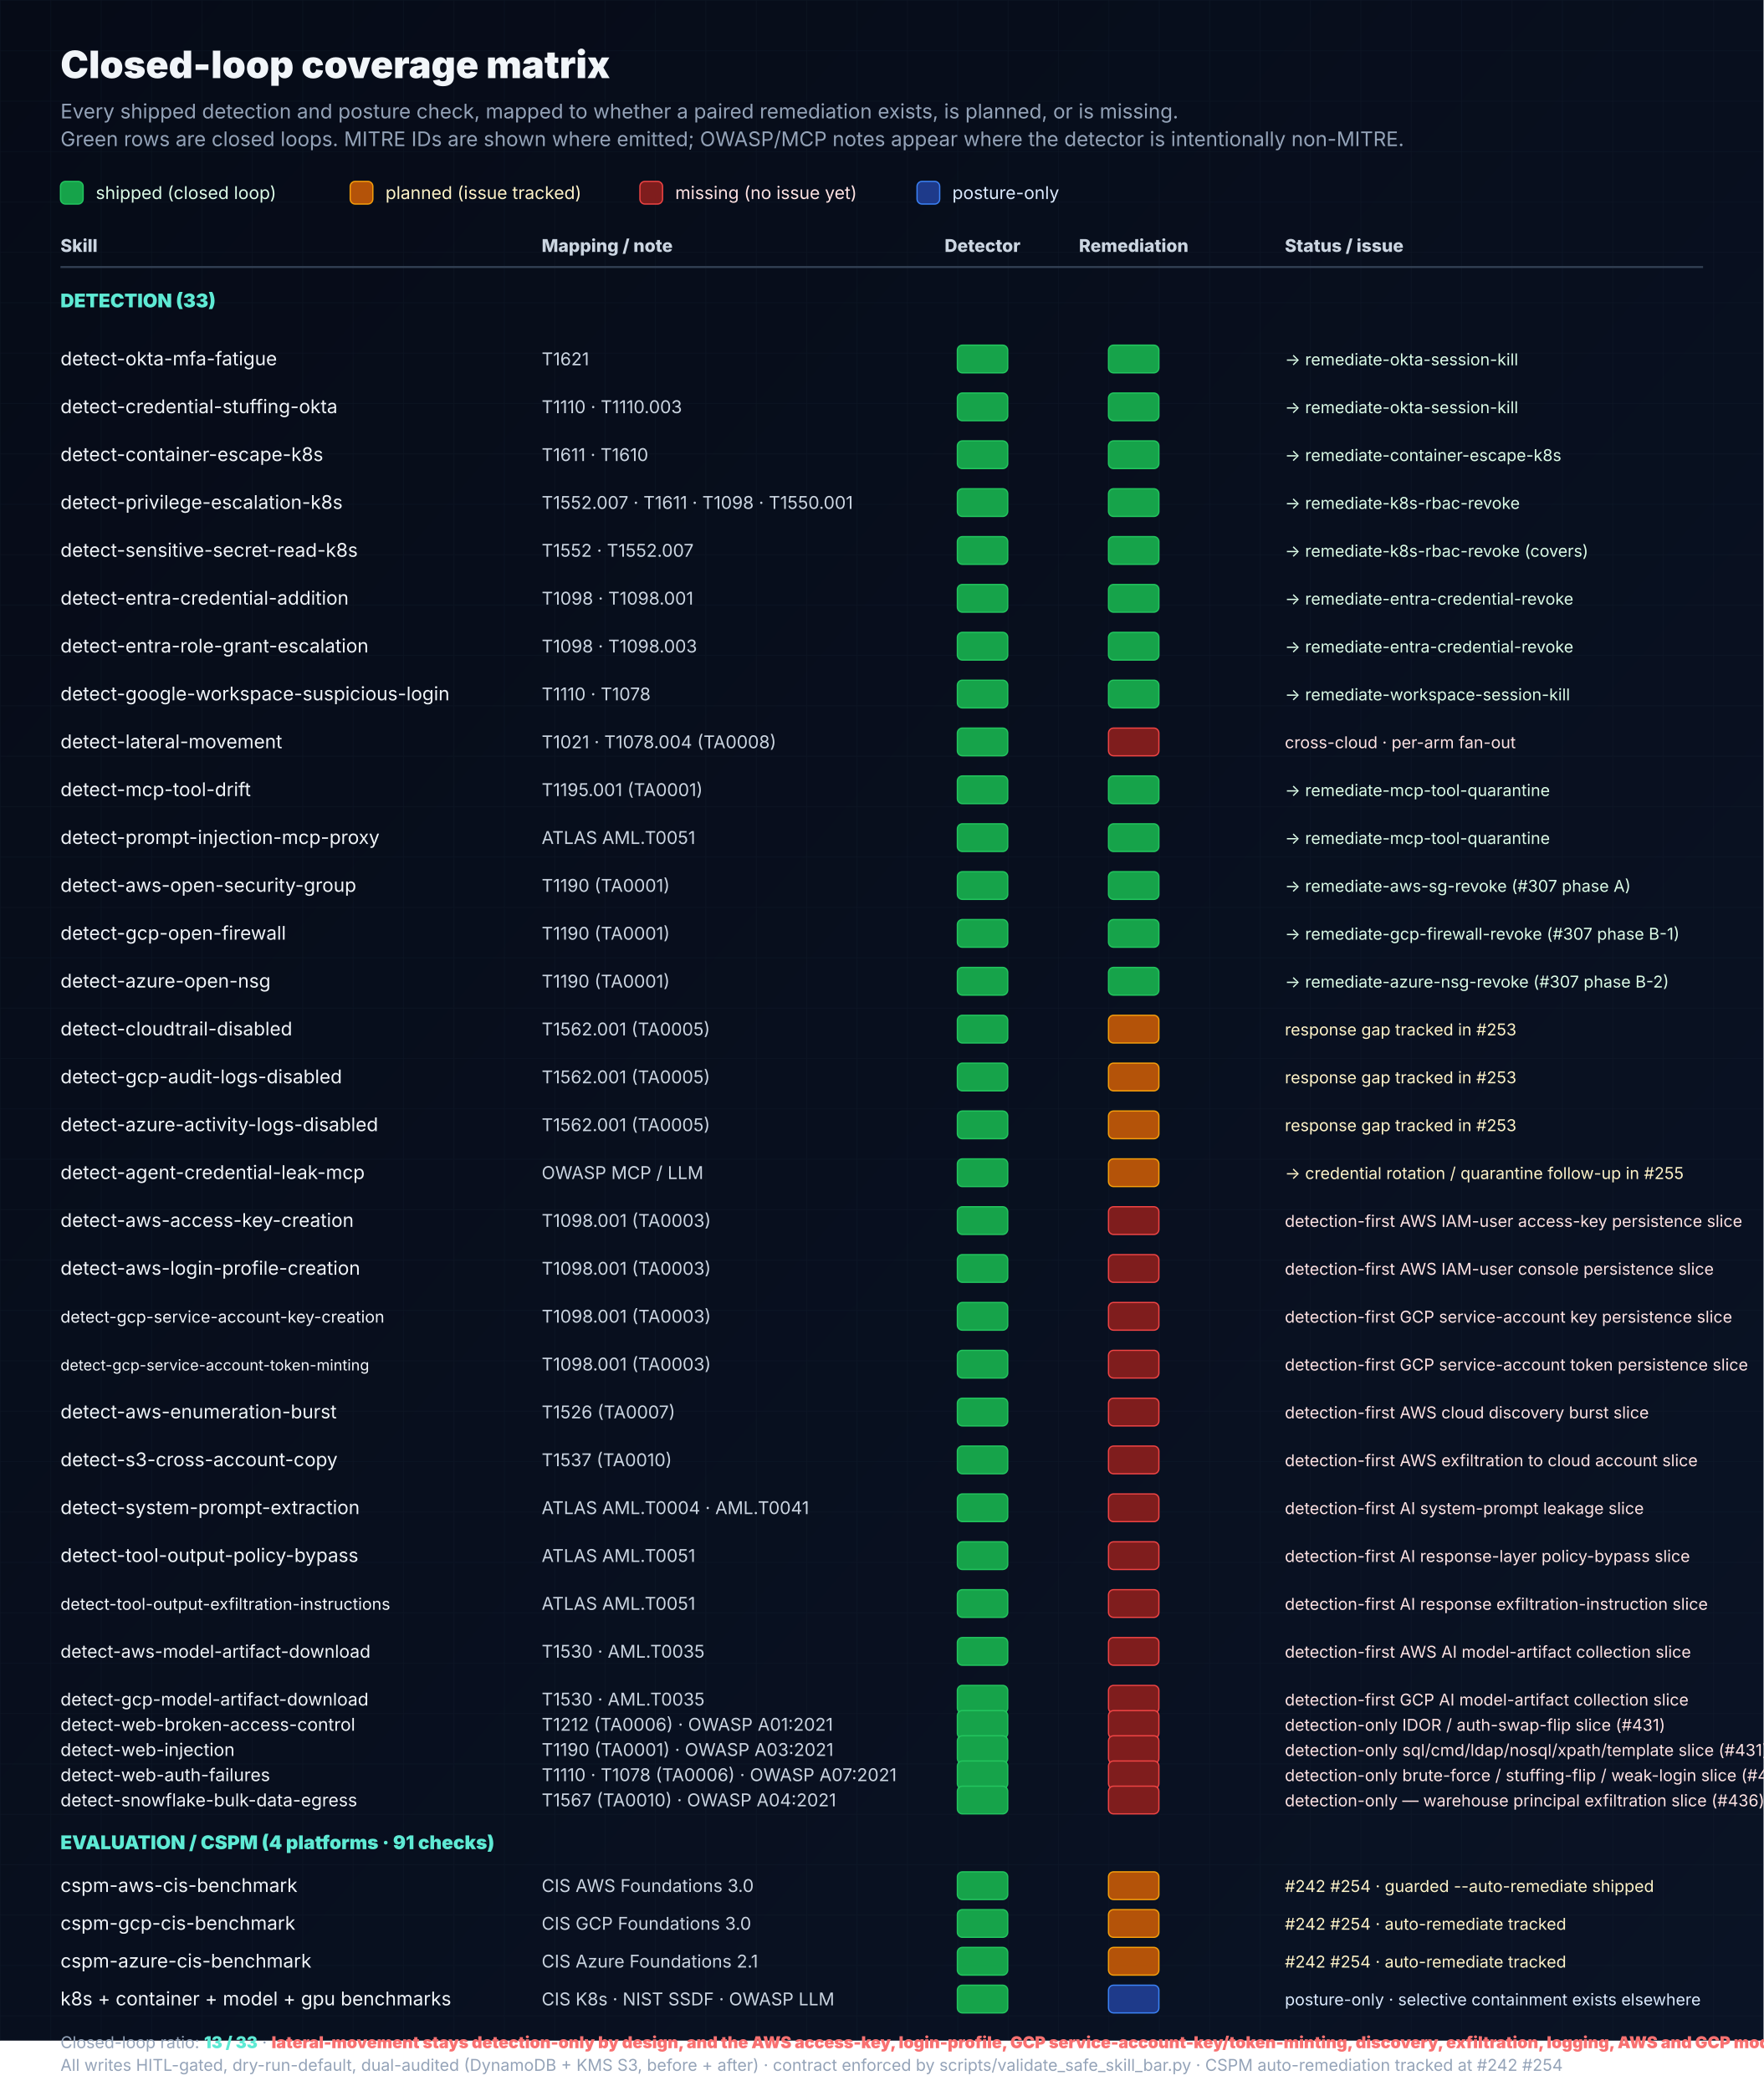
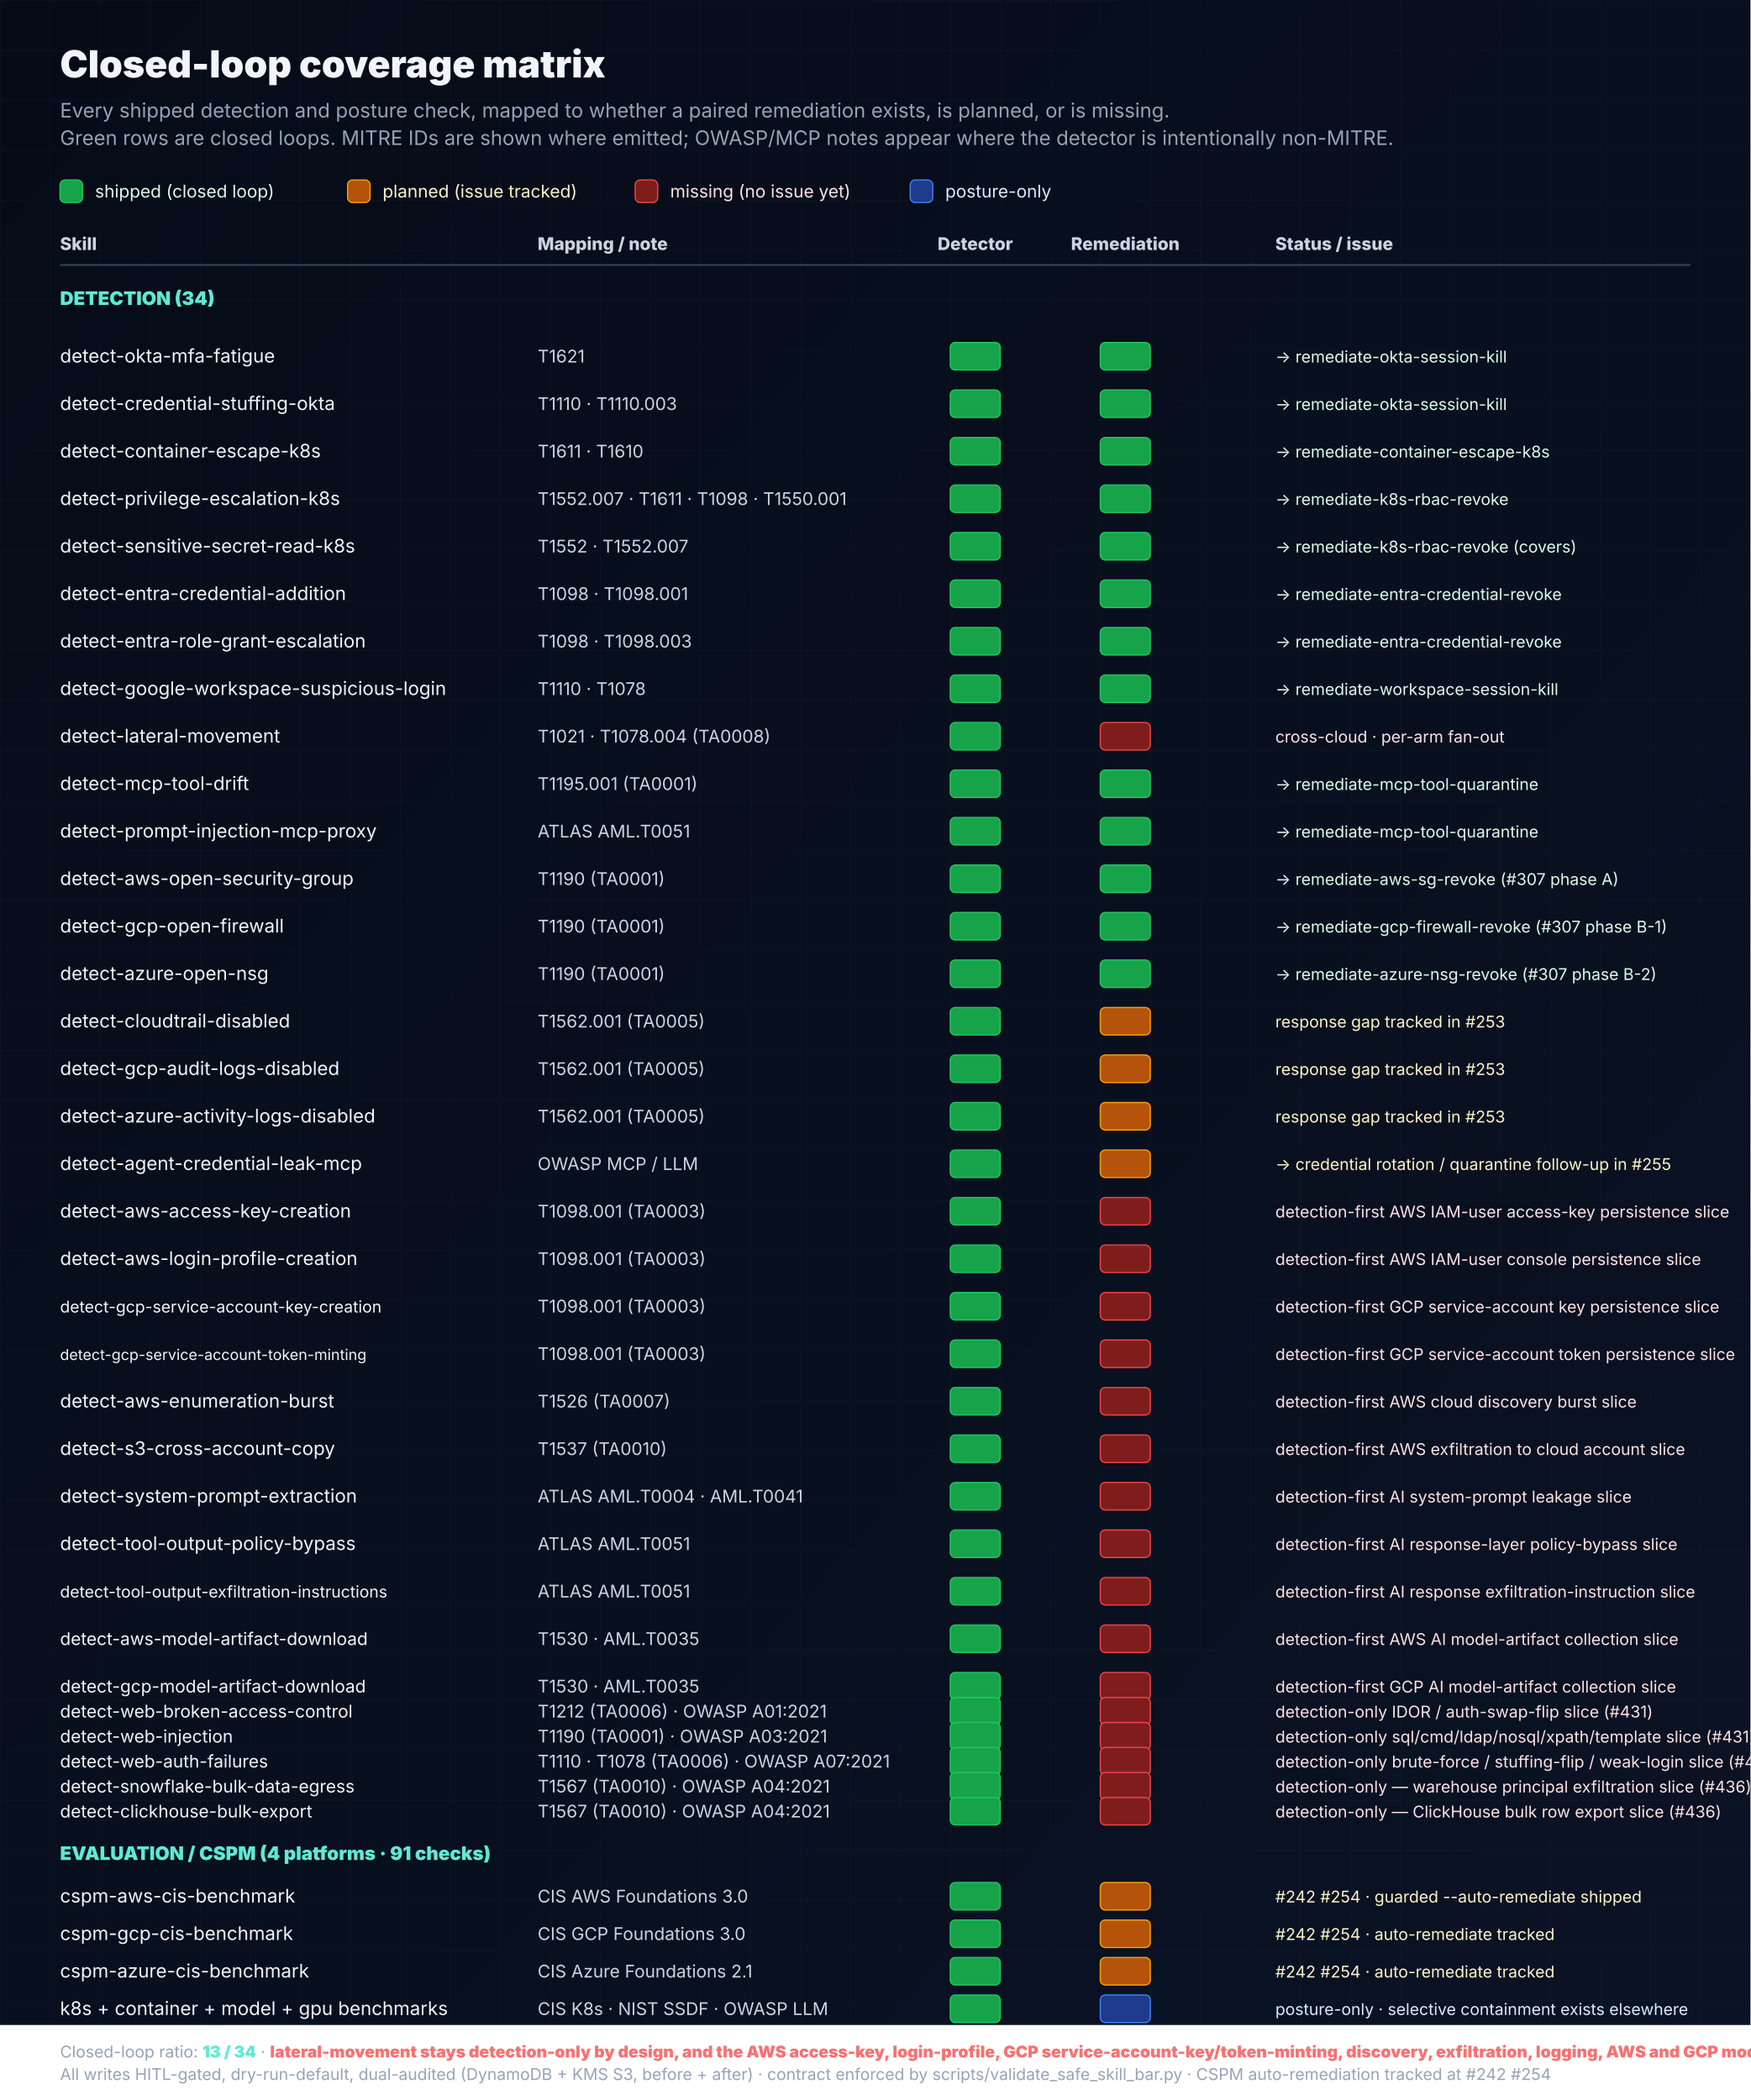
- <svg xmlns="http://www.w3.org/2000/svg" width="1400" height="1660" viewBox="0 0 1400 1660" role="img" aria-labelledby="cm-title cm-desc">
+ <svg xmlns="http://www.w3.org/2000/svg" width="1400" height="1680" viewBox="0 0 1400 1680" role="img" aria-labelledby="cm-title cm-desc">
  <defs>
    <linearGradient id="bg2" x1="0" y1="0" x2="1" y2="1">
      <stop offset="0%" stop-color="#060b17" />
      <stop offset="100%" stop-color="#0a1325" />
    </linearGradient>
    <pattern id="grid2" x="0" y="0" width="40" height="40" patternUnits="userSpaceOnUse">
      <path d="M40 0H0V40" fill="none" stroke="#1e293b" stroke-opacity="0.25" stroke-width="1" />
    </pattern>
  </defs>
  <rect width="1400" height="1620" fill="url(#bg2)" />
  <rect width="1400" height="1620" fill="url(#grid2)" />
  <text x="48" y="62" fill="#f1f5f9" font-family="Inter, system-ui, sans-serif" font-size="30" font-weight="900">Closed-loop coverage matrix</text>
  <text x="48" y="94" fill="#94a3b8" font-family="Inter, system-ui, sans-serif" font-size="16">Every shipped detection and posture check, mapped to whether a paired remediation exists, is planned, or is missing.</text>
  <text x="48" y="116" fill="#94a3b8" font-family="Inter, system-ui, sans-serif" font-size="16">Green rows are closed loops. MITRE IDs are shown where emitted; OWASP/MCP notes appear where the detector is intentionally non-MITRE.</text>
  <g transform="translate(48,144)" font-family="Inter, system-ui, sans-serif" font-size="14">
    <g>
      <rect x="0" y="0" width="18" height="18" rx="4" fill="#16a34a" stroke="#22c55e" />
      <text x="28" y="14" fill="#dcfce7">shipped (closed loop)</text>
    </g>
    <g transform="translate(230,0)">
      <rect x="0" y="0" width="18" height="18" rx="4" fill="#b45309" stroke="#f59e0b" />
      <text x="28" y="14" fill="#fef3c7">planned (issue tracked)</text>
    </g>
    <g transform="translate(460,0)">
      <rect x="0" y="0" width="18" height="18" rx="4" fill="#7f1d1d" stroke="#ef4444" />
      <text x="28" y="14" fill="#fee2e2">missing (no issue yet)</text>
    </g>
    <g transform="translate(680,0)">
      <rect x="0" y="0" width="18" height="18" rx="4" fill="#1e3a8a" stroke="#3b82f6" />
      <text x="28" y="14" fill="#dbeafe">posture-only</text>
    </g>
  </g>
  <g font-family="Inter, system-ui, sans-serif" font-size="14" font-weight="800" fill="#cbd5e1">
    <text x="48" y="200">Skill</text>
    <text x="430" y="200">Mapping / note</text>
    <text x="780" y="200" text-anchor="middle">Detector</text>
    <text x="900" y="200" text-anchor="middle">Remediation</text>
    <text x="1020" y="200">Status / issue</text>
  </g>
  <line x1="48" y1="212" x2="1352" y2="212" stroke="#334155" stroke-width="1.5" />
-   <text x="48" y="244" fill="#5eead4" font-family="Inter, system-ui, sans-serif" font-size="15" font-weight="900">DETECTION (33)</text>
+   <text x="48" y="244" fill="#5eead4" font-family="Inter, system-ui, sans-serif" font-size="15" font-weight="900">DETECTION (34)</text>
  <g font-family="Inter, system-ui, sans-serif">
    <text x="48" y="290" fill="#f1f5f9" font-size="15">detect-okta-mfa-fatigue</text>
    <text x="430" y="290" fill="#cbd5e1" font-size="14">T1621</text>
    <rect x="760" y="274" width="40" height="22" rx="4" fill="#16a34a" stroke="#22c55e" />
    <rect x="880" y="274" width="40" height="22" rx="4" fill="#16a34a" stroke="#22c55e" />
    <text x="1020" y="290" fill="#dcfce7" font-size="13">→ remediate-okta-session-kill</text>
  </g>
  <g font-family="Inter, system-ui, sans-serif">
    <text x="48" y="328" fill="#f1f5f9" font-size="15">detect-credential-stuffing-okta</text>
    <text x="430" y="328" fill="#cbd5e1" font-size="14">T1110 · T1110.003</text>
    <rect x="760" y="312" width="40" height="22" rx="4" fill="#16a34a" stroke="#22c55e" />
    <rect x="880" y="312" width="40" height="22" rx="4" fill="#16a34a" stroke="#22c55e" />
    <text x="1020" y="328" fill="#dcfce7" font-size="13">→ remediate-okta-session-kill</text>
  </g>
  <g font-family="Inter, system-ui, sans-serif">
    <text x="48" y="366" fill="#f1f5f9" font-size="15">detect-container-escape-k8s</text>
    <text x="430" y="366" fill="#cbd5e1" font-size="14">T1611 · T1610</text>
    <rect x="760" y="350" width="40" height="22" rx="4" fill="#16a34a" stroke="#22c55e" />
    <rect x="880" y="350" width="40" height="22" rx="4" fill="#16a34a" stroke="#22c55e" />
    <text x="1020" y="366" fill="#dcfce7" font-size="13">→ remediate-container-escape-k8s</text>
  </g>
  <g font-family="Inter, system-ui, sans-serif">
    <text x="48" y="404" fill="#f1f5f9" font-size="15">detect-privilege-escalation-k8s</text>
    <text x="430" y="404" fill="#cbd5e1" font-size="14">T1552.007 · T1611 · T1098 · T1550.001</text>
    <rect x="760" y="388" width="40" height="22" rx="4" fill="#16a34a" stroke="#22c55e" />
    <rect x="880" y="388" width="40" height="22" rx="4" fill="#16a34a" stroke="#22c55e" />
    <text x="1020" y="404" fill="#dcfce7" font-size="13">→ remediate-k8s-rbac-revoke</text>
  </g>
  <g font-family="Inter, system-ui, sans-serif">
    <text x="48" y="442" fill="#f1f5f9" font-size="15">detect-sensitive-secret-read-k8s</text>
    <text x="430" y="442" fill="#cbd5e1" font-size="14">T1552 · T1552.007</text>
    <rect x="760" y="426" width="40" height="22" rx="4" fill="#16a34a" stroke="#22c55e" />
    <rect x="880" y="426" width="40" height="22" rx="4" fill="#16a34a" stroke="#22c55e" />
    <text x="1020" y="442" fill="#dcfce7" font-size="13">→ remediate-k8s-rbac-revoke (covers)</text>
  </g>
  <g font-family="Inter, system-ui, sans-serif">
    <text x="48" y="480" fill="#f1f5f9" font-size="15">detect-entra-credential-addition</text>
    <text x="430" y="480" fill="#cbd5e1" font-size="14">T1098 · T1098.001</text>
    <rect x="760" y="464" width="40" height="22" rx="4" fill="#16a34a" stroke="#22c55e" />
    <rect x="880" y="464" width="40" height="22" rx="4" fill="#16a34a" stroke="#22c55e" />
    <text x="1020" y="480" fill="#dcfce7" font-size="13">→ remediate-entra-credential-revoke</text>
  </g>
  <g font-family="Inter, system-ui, sans-serif">
    <text x="48" y="518" fill="#f1f5f9" font-size="15">detect-entra-role-grant-escalation</text>
    <text x="430" y="518" fill="#cbd5e1" font-size="14">T1098 · T1098.003</text>
    <rect x="760" y="502" width="40" height="22" rx="4" fill="#16a34a" stroke="#22c55e" />
    <rect x="880" y="502" width="40" height="22" rx="4" fill="#16a34a" stroke="#22c55e" />
    <text x="1020" y="518" fill="#dcfce7" font-size="13">→ remediate-entra-credential-revoke</text>
  </g>
  <g font-family="Inter, system-ui, sans-serif">
    <text x="48" y="556" fill="#f1f5f9" font-size="15">detect-google-workspace-suspicious-login</text>
    <text x="430" y="556" fill="#cbd5e1" font-size="14">T1110 · T1078</text>
    <rect x="760" y="540" width="40" height="22" rx="4" fill="#16a34a" stroke="#22c55e" />
    <rect x="880" y="540" width="40" height="22" rx="4" fill="#16a34a" stroke="#22c55e" />
    <text x="1020" y="556" fill="#dcfce7" font-size="13">→ remediate-workspace-session-kill</text>
  </g>
  <g font-family="Inter, system-ui, sans-serif">
    <text x="48" y="594" fill="#f1f5f9" font-size="15">detect-lateral-movement</text>
    <text x="430" y="594" fill="#cbd5e1" font-size="14">T1021 · T1078.004 (TA0008)</text>
    <rect x="760" y="578" width="40" height="22" rx="4" fill="#16a34a" stroke="#22c55e" />
    <rect x="880" y="578" width="40" height="22" rx="4" fill="#7f1d1d" stroke="#ef4444" />
    <text x="1020" y="594" fill="#fee2e2" font-size="13">cross-cloud · per-arm fan-out</text>
  </g>
  <g font-family="Inter, system-ui, sans-serif">
    <text x="48" y="632" fill="#f1f5f9" font-size="15">detect-mcp-tool-drift</text>
    <text x="430" y="632" fill="#cbd5e1" font-size="14">T1195.001 (TA0001)</text>
    <rect x="760" y="616" width="40" height="22" rx="4" fill="#16a34a" stroke="#22c55e" />
    <rect x="880" y="616" width="40" height="22" rx="4" fill="#16a34a" stroke="#22c55e" />
    <text x="1020" y="632" fill="#dcfce7" font-size="13">→ remediate-mcp-tool-quarantine</text>
  </g>
  <g font-family="Inter, system-ui, sans-serif">
    <text x="48" y="670" fill="#f1f5f9" font-size="15">detect-prompt-injection-mcp-proxy</text>
    <text x="430" y="670" fill="#cbd5e1" font-size="14">ATLAS AML.T0051</text>
    <rect x="760" y="654" width="40" height="22" rx="4" fill="#16a34a" stroke="#22c55e" />
    <rect x="880" y="654" width="40" height="22" rx="4" fill="#16a34a" stroke="#22c55e" />
    <text x="1020" y="670" fill="#dcfce7" font-size="13">→ remediate-mcp-tool-quarantine</text>
  </g>
  <g font-family="Inter, system-ui, sans-serif">
    <text x="48" y="708" fill="#f1f5f9" font-size="15">detect-aws-open-security-group</text>
    <text x="430" y="708" fill="#cbd5e1" font-size="14">T1190 (TA0001)</text>
    <rect x="760" y="692" width="40" height="22" rx="4" fill="#16a34a" stroke="#22c55e" />
    <rect x="880" y="692" width="40" height="22" rx="4" fill="#16a34a" stroke="#22c55e" />
    <text x="1020" y="708" fill="#dcfce7" font-size="13">→ remediate-aws-sg-revoke (#307 phase A)</text>
  </g>
  <g font-family="Inter, system-ui, sans-serif">
    <text x="48" y="746" fill="#f1f5f9" font-size="15">detect-gcp-open-firewall</text>
    <text x="430" y="746" fill="#cbd5e1" font-size="14">T1190 (TA0001)</text>
    <rect x="760" y="730" width="40" height="22" rx="4" fill="#16a34a" stroke="#22c55e" />
    <rect x="880" y="730" width="40" height="22" rx="4" fill="#16a34a" stroke="#22c55e" />
    <text x="1020" y="746" fill="#dcfce7" font-size="13">→ remediate-gcp-firewall-revoke (#307 phase B-1)</text>
  </g>
  <g font-family="Inter, system-ui, sans-serif">
    <text x="48" y="784" fill="#f1f5f9" font-size="15">detect-azure-open-nsg</text>
    <text x="430" y="784" fill="#cbd5e1" font-size="14">T1190 (TA0001)</text>
    <rect x="760" y="768" width="40" height="22" rx="4" fill="#16a34a" stroke="#22c55e" />
    <rect x="880" y="768" width="40" height="22" rx="4" fill="#16a34a" stroke="#22c55e" />
    <text x="1020" y="784" fill="#dcfce7" font-size="13">→ remediate-azure-nsg-revoke (#307 phase B-2)</text>
  </g>
  <g font-family="Inter, system-ui, sans-serif">
    <text x="48" y="822" fill="#f1f5f9" font-size="15">detect-cloudtrail-disabled</text>
    <text x="430" y="822" fill="#cbd5e1" font-size="14">T1562.001 (TA0005)</text>
    <rect x="760" y="806" width="40" height="22" rx="4" fill="#16a34a" stroke="#22c55e" />
    <rect x="880" y="806" width="40" height="22" rx="4" fill="#b45309" stroke="#f59e0b" />
    <text x="1020" y="822" fill="#fef3c7" font-size="13">response gap tracked in #253</text>
  </g>
  <g font-family="Inter, system-ui, sans-serif">
    <text x="48" y="860" fill="#f1f5f9" font-size="15">detect-gcp-audit-logs-disabled</text>
    <text x="430" y="860" fill="#cbd5e1" font-size="14">T1562.001 (TA0005)</text>
    <rect x="760" y="844" width="40" height="22" rx="4" fill="#16a34a" stroke="#22c55e" />
    <rect x="880" y="844" width="40" height="22" rx="4" fill="#b45309" stroke="#f59e0b" />
    <text x="1020" y="860" fill="#fef3c7" font-size="13">response gap tracked in #253</text>
  </g>
  <g font-family="Inter, system-ui, sans-serif">
    <text x="48" y="898" fill="#f1f5f9" font-size="15">detect-azure-activity-logs-disabled</text>
    <text x="430" y="898" fill="#cbd5e1" font-size="14">T1562.001 (TA0005)</text>
    <rect x="760" y="882" width="40" height="22" rx="4" fill="#16a34a" stroke="#22c55e" />
    <rect x="880" y="882" width="40" height="22" rx="4" fill="#b45309" stroke="#f59e0b" />
    <text x="1020" y="898" fill="#fef3c7" font-size="13">response gap tracked in #253</text>
  </g>
  <g font-family="Inter, system-ui, sans-serif">
    <text x="48" y="936" fill="#f1f5f9" font-size="15">detect-agent-credential-leak-mcp</text>
    <text x="430" y="936" fill="#cbd5e1" font-size="14">OWASP MCP / LLM</text>
    <rect x="760" y="920" width="40" height="22" rx="4" fill="#16a34a" stroke="#22c55e" />
    <rect x="880" y="920" width="40" height="22" rx="4" fill="#b45309" stroke="#f59e0b" />
    <text x="1020" y="936" fill="#fef3c7" font-size="13">→ credential rotation / quarantine follow-up in #255</text>
  </g>
  <g font-family="Inter, system-ui, sans-serif">
    <text x="48" y="974" fill="#f1f5f9" font-size="15">detect-aws-access-key-creation</text>
    <text x="430" y="974" fill="#cbd5e1" font-size="14">T1098.001 (TA0003)</text>
    <rect x="760" y="958" width="40" height="22" rx="4" fill="#16a34a" stroke="#22c55e" />
    <rect x="880" y="958" width="40" height="22" rx="4" fill="#7f1d1d" stroke="#ef4444" />
    <text x="1020" y="974" fill="#fee2e2" font-size="13">detection-first AWS IAM-user access-key persistence slice</text>
  </g>
  <g font-family="Inter, system-ui, sans-serif">
    <text x="48" y="1012" fill="#f1f5f9" font-size="15">detect-aws-login-profile-creation</text>
    <text x="430" y="1012" fill="#cbd5e1" font-size="14">T1098.001 (TA0003)</text>
    <rect x="760" y="996" width="40" height="22" rx="4" fill="#16a34a" stroke="#22c55e" />
    <rect x="880" y="996" width="40" height="22" rx="4" fill="#7f1d1d" stroke="#ef4444" />
    <text x="1020" y="1012" fill="#fee2e2" font-size="13">detection-first AWS IAM-user console persistence slice</text>
  </g>
  <g font-family="Inter, system-ui, sans-serif">
    <text x="48" y="1050" fill="#f1f5f9" font-size="13">detect-gcp-service-account-key-creation</text>
    <text x="430" y="1050" fill="#cbd5e1" font-size="14">T1098.001 (TA0003)</text>
    <rect x="760" y="1034" width="40" height="22" rx="4" fill="#16a34a" stroke="#22c55e" />
    <rect x="880" y="1034" width="40" height="22" rx="4" fill="#7f1d1d" stroke="#ef4444" />
    <text x="1020" y="1050" fill="#fee2e2" font-size="13">detection-first GCP service-account key persistence slice</text>
  </g>
  <g font-family="Inter, system-ui, sans-serif">
    <text x="48" y="1088" fill="#f1f5f9" font-size="12">detect-gcp-service-account-token-minting</text>
    <text x="430" y="1088" fill="#cbd5e1" font-size="14">T1098.001 (TA0003)</text>
    <rect x="760" y="1072" width="40" height="22" rx="4" fill="#16a34a" stroke="#22c55e" />
    <rect x="880" y="1072" width="40" height="22" rx="4" fill="#7f1d1d" stroke="#ef4444" />
    <text x="1020" y="1088" fill="#fee2e2" font-size="13">detection-first GCP service-account token persistence slice</text>
  </g>
  <g font-family="Inter, system-ui, sans-serif">
    <text x="48" y="1126" fill="#f1f5f9" font-size="15">detect-aws-enumeration-burst</text>
    <text x="430" y="1126" fill="#cbd5e1" font-size="14">T1526 (TA0007)</text>
    <rect x="760" y="1110" width="40" height="22" rx="4" fill="#16a34a" stroke="#22c55e" />
    <rect x="880" y="1110" width="40" height="22" rx="4" fill="#7f1d1d" stroke="#ef4444" />
    <text x="1020" y="1126" fill="#fee2e2" font-size="13">detection-first AWS cloud discovery burst slice</text>
  </g>
  <g font-family="Inter, system-ui, sans-serif">
    <text x="48" y="1164" fill="#f1f5f9" font-size="15">detect-s3-cross-account-copy</text>
    <text x="430" y="1164" fill="#cbd5e1" font-size="14">T1537 (TA0010)</text>
    <rect x="760" y="1148" width="40" height="22" rx="4" fill="#16a34a" stroke="#22c55e" />
    <rect x="880" y="1148" width="40" height="22" rx="4" fill="#7f1d1d" stroke="#ef4444" />
    <text x="1020" y="1164" fill="#fee2e2" font-size="13">detection-first AWS exfiltration to cloud account slice</text>
  </g>
  <g font-family="Inter, system-ui, sans-serif">
    <text x="48" y="1202" fill="#f1f5f9" font-size="15">detect-system-prompt-extraction</text>
    <text x="430" y="1202" fill="#cbd5e1" font-size="14">ATLAS AML.T0004 · AML.T0041</text>
    <rect x="760" y="1186" width="40" height="22" rx="4" fill="#16a34a" stroke="#22c55e" />
    <rect x="880" y="1186" width="40" height="22" rx="4" fill="#7f1d1d" stroke="#ef4444" />
    <text x="1020" y="1202" fill="#fee2e2" font-size="13">detection-first AI system-prompt leakage slice</text>
  </g>
  <g font-family="Inter, system-ui, sans-serif">
    <text x="48" y="1240" fill="#f1f5f9" font-size="15">detect-tool-output-policy-bypass</text>
    <text x="430" y="1240" fill="#cbd5e1" font-size="14">ATLAS AML.T0051</text>
    <rect x="760" y="1224" width="40" height="22" rx="4" fill="#16a34a" stroke="#22c55e" />
    <rect x="880" y="1224" width="40" height="22" rx="4" fill="#7f1d1d" stroke="#ef4444" />
    <text x="1020" y="1240" fill="#fee2e2" font-size="13">detection-first AI response-layer policy-bypass slice</text>
  </g>
  <g font-family="Inter, system-ui, sans-serif">
    <text x="48" y="1278" fill="#f1f5f9" font-size="13">detect-tool-output-exfiltration-instructions</text>
    <text x="430" y="1278" fill="#cbd5e1" font-size="14">ATLAS AML.T0051</text>
    <rect x="760" y="1262" width="40" height="22" rx="4" fill="#16a34a" stroke="#22c55e" />
    <rect x="880" y="1262" width="40" height="22" rx="4" fill="#7f1d1d" stroke="#ef4444" />
    <text x="1020" y="1278" fill="#fee2e2" font-size="13">detection-first AI response exfiltration-instruction slice</text>
  </g>
  <g font-family="Inter, system-ui, sans-serif">
    <text x="48" y="1316" fill="#f1f5f9" font-size="14">detect-aws-model-artifact-download</text>
    <text x="430" y="1316" fill="#cbd5e1" font-size="14">T1530 · AML.T0035</text>
    <rect x="760" y="1300" width="40" height="22" rx="4" fill="#16a34a" stroke="#22c55e" />
    <rect x="880" y="1300" width="40" height="22" rx="4" fill="#7f1d1d" stroke="#ef4444" />
    <text x="1020" y="1316" fill="#fee2e2" font-size="13">detection-first AWS AI model-artifact collection slice</text>
  </g>
  <g font-family="Inter, system-ui, sans-serif">
    <text x="48" y="1354" fill="#f1f5f9" font-size="14">detect-gcp-model-artifact-download</text>
    <text x="430" y="1354" fill="#cbd5e1" font-size="14">T1530 · AML.T0035</text>
    <rect x="760" y="1338" width="40" height="22" rx="4" fill="#16a34a" stroke="#22c55e" />
    <rect x="880" y="1338" width="40" height="22" rx="4" fill="#7f1d1d" stroke="#ef4444" />
    <text x="1020" y="1354" fill="#fee2e2" font-size="13">detection-first GCP AI model-artifact collection slice</text>
  </g>
  <g font-family="Inter, system-ui, sans-serif">
    <text x="48" y="1374" fill="#f1f5f9" font-size="14">detect-web-broken-access-control</text>
    <text x="430" y="1374" fill="#cbd5e1" font-size="14">T1212 (TA0006) · OWASP A01:2021</text>
    <rect x="760" y="1358" width="40" height="22" rx="4" fill="#16a34a" stroke="#22c55e" />
    <rect x="880" y="1358" width="40" height="22" rx="4" fill="#7f1d1d" stroke="#ef4444" />
    <text x="1020" y="1374" fill="#fee2e2" font-size="13">detection-only IDOR / auth-swap-flip slice (#431)</text>
  </g>
  <g font-family="Inter, system-ui, sans-serif">
    <text x="48" y="1394" fill="#f1f5f9" font-size="14">detect-web-injection</text>
    <text x="430" y="1394" fill="#cbd5e1" font-size="14">T1190 (TA0001) · OWASP A03:2021</text>
    <rect x="760" y="1378" width="40" height="22" rx="4" fill="#16a34a" stroke="#22c55e" />
    <rect x="880" y="1378" width="40" height="22" rx="4" fill="#7f1d1d" stroke="#ef4444" />
    <text x="1020" y="1394" fill="#fee2e2" font-size="13">detection-only sql/cmd/ldap/nosql/xpath/template slice (#431)</text>
  </g>
  <g font-family="Inter, system-ui, sans-serif">
    <text x="48" y="1414" fill="#f1f5f9" font-size="14">detect-web-auth-failures</text>
    <text x="430" y="1414" fill="#cbd5e1" font-size="14">T1110 · T1078 (TA0006) · OWASP A07:2021</text>
    <rect x="760" y="1398" width="40" height="22" rx="4" fill="#16a34a" stroke="#22c55e" />
    <rect x="880" y="1398" width="40" height="22" rx="4" fill="#7f1d1d" stroke="#ef4444" />
    <text x="1020" y="1414" fill="#fee2e2" font-size="13">detection-only brute-force / stuffing-flip / weak-login slice (#431)</text>
  </g>
  <g font-family="Inter, system-ui, sans-serif">
    <text x="48" y="1434" fill="#f1f5f9" font-size="14">detect-snowflake-bulk-data-egress</text>
    <text x="430" y="1434" fill="#cbd5e1" font-size="14">T1567 (TA0010) · OWASP A04:2021</text>
    <rect x="760" y="1418" width="40" height="22" rx="4" fill="#16a34a" stroke="#22c55e" />
    <rect x="880" y="1418" width="40" height="22" rx="4" fill="#7f1d1d" stroke="#ef4444" />
    <text x="1020" y="1434" fill="#fee2e2" font-size="13">detection-only — warehouse principal exfiltration slice (#436)</text>
  </g>
-   <text x="48" y="1468" fill="#5eead4" font-family="Inter, system-ui, sans-serif" font-size="15" font-weight="900">EVALUATION / CSPM (4 platforms · 91 checks)</text>
-   <g font-family="Inter, system-ui, sans-serif">
-     <text x="48" y="1502" fill="#f1f5f9" font-size="15">cspm-aws-cis-benchmark</text>
-     <text x="430" y="1502" fill="#cbd5e1" font-size="14">CIS AWS Foundations 3.0</text>
-     <rect x="760" y="1486" width="40" height="22" rx="4" fill="#16a34a" stroke="#22c55e" />
-     <rect x="880" y="1486" width="40" height="22" rx="4" fill="#b45309" stroke="#f59e0b" />
-     <text x="1020" y="1502" fill="#fef3c7" font-size="13">#242 #254 · guarded --auto-remediate shipped</text>
-   </g>
-   <g font-family="Inter, system-ui, sans-serif">
-     <text x="48" y="1532" fill="#f1f5f9" font-size="15">cspm-gcp-cis-benchmark</text>
-     <text x="430" y="1532" fill="#cbd5e1" font-size="14">CIS GCP Foundations 3.0</text>
-     <rect x="760" y="1516" width="40" height="22" rx="4" fill="#16a34a" stroke="#22c55e" />
-     <rect x="880" y="1516" width="40" height="22" rx="4" fill="#b45309" stroke="#f59e0b" />
-     <text x="1020" y="1532" fill="#fef3c7" font-size="13">#242 #254 · auto-remediate tracked</text>
-   </g>
-   <g font-family="Inter, system-ui, sans-serif">
-     <text x="48" y="1562" fill="#f1f5f9" font-size="15">cspm-azure-cis-benchmark</text>
-     <text x="430" y="1562" fill="#cbd5e1" font-size="14">CIS Azure Foundations 2.1</text>
-     <rect x="760" y="1546" width="40" height="22" rx="4" fill="#16a34a" stroke="#22c55e" />
-     <rect x="880" y="1546" width="40" height="22" rx="4" fill="#b45309" stroke="#f59e0b" />
-     <text x="1020" y="1562" fill="#fef3c7" font-size="13">#242 #254 · auto-remediate tracked</text>
-   </g>
-   <g font-family="Inter, system-ui, sans-serif">
-     <text x="48" y="1592" fill="#f1f5f9" font-size="15">k8s + container + model + gpu benchmarks</text>
-     <text x="430" y="1592" fill="#cbd5e1" font-size="14">CIS K8s · NIST SSDF · OWASP LLM</text>
-     <rect x="760" y="1576" width="40" height="22" rx="4" fill="#16a34a" stroke="#22c55e" />
-     <rect x="880" y="1576" width="40" height="22" rx="4" fill="#1e3a8a" stroke="#3b82f6" />
-     <text x="1020" y="1592" fill="#dbeafe" font-size="13">posture-only · selective containment exists elsewhere</text>
-   </g>
-   <g font-family="Inter, system-ui, sans-serif">
-     <text x="48" y="1626" fill="#94a3b8" font-size="13">Closed-loop ratio: <tspan fill="#5eead4" font-weight="900">13 / 33</tspan> · <tspan fill="#f87171" font-weight="900">lateral-movement stays detection-only by design, and the AWS access-key, login-profile, GCP service-account-key/token-minting, discovery, exfiltration, logging, AWS and GCP model-artifact collection, MCP leakage, system-prompt, policy-bypass, response-exfiltration, and Snowflake bulk-egress slices are detection-first today</tspan>
+   <g font-family="Inter, system-ui, sans-serif">
+     <text x="48" y="1454" fill="#f1f5f9" font-size="14">detect-clickhouse-bulk-export</text>
+     <text x="430" y="1454" fill="#cbd5e1" font-size="14">T1567 (TA0010) · OWASP A04:2021</text>
+     <rect x="760" y="1438" width="40" height="22" rx="4" fill="#16a34a" stroke="#22c55e" />
+     <rect x="880" y="1438" width="40" height="22" rx="4" fill="#7f1d1d" stroke="#ef4444" />
+     <text x="1020" y="1454" fill="#fee2e2" font-size="13">detection-only — ClickHouse bulk row export slice (#436)</text>
+   </g>
+   <text x="48" y="1488" fill="#5eead4" font-family="Inter, system-ui, sans-serif" font-size="15" font-weight="900">EVALUATION / CSPM (4 platforms · 91 checks)</text>
+   <g font-family="Inter, system-ui, sans-serif">
+     <text x="48" y="1522" fill="#f1f5f9" font-size="15">cspm-aws-cis-benchmark</text>
+     <text x="430" y="1522" fill="#cbd5e1" font-size="14">CIS AWS Foundations 3.0</text>
+     <rect x="760" y="1506" width="40" height="22" rx="4" fill="#16a34a" stroke="#22c55e" />
+     <rect x="880" y="1506" width="40" height="22" rx="4" fill="#b45309" stroke="#f59e0b" />
+     <text x="1020" y="1522" fill="#fef3c7" font-size="13">#242 #254 · guarded --auto-remediate shipped</text>
+   </g>
+   <g font-family="Inter, system-ui, sans-serif">
+     <text x="48" y="1552" fill="#f1f5f9" font-size="15">cspm-gcp-cis-benchmark</text>
+     <text x="430" y="1552" fill="#cbd5e1" font-size="14">CIS GCP Foundations 3.0</text>
+     <rect x="760" y="1536" width="40" height="22" rx="4" fill="#16a34a" stroke="#22c55e" />
+     <rect x="880" y="1536" width="40" height="22" rx="4" fill="#b45309" stroke="#f59e0b" />
+     <text x="1020" y="1552" fill="#fef3c7" font-size="13">#242 #254 · auto-remediate tracked</text>
+   </g>
+   <g font-family="Inter, system-ui, sans-serif">
+     <text x="48" y="1582" fill="#f1f5f9" font-size="15">cspm-azure-cis-benchmark</text>
+     <text x="430" y="1582" fill="#cbd5e1" font-size="14">CIS Azure Foundations 2.1</text>
+     <rect x="760" y="1566" width="40" height="22" rx="4" fill="#16a34a" stroke="#22c55e" />
+     <rect x="880" y="1566" width="40" height="22" rx="4" fill="#b45309" stroke="#f59e0b" />
+     <text x="1020" y="1582" fill="#fef3c7" font-size="13">#242 #254 · auto-remediate tracked</text>
+   </g>
+   <g font-family="Inter, system-ui, sans-serif">
+     <text x="48" y="1612" fill="#f1f5f9" font-size="15">k8s + container + model + gpu benchmarks</text>
+     <text x="430" y="1612" fill="#cbd5e1" font-size="14">CIS K8s · NIST SSDF · OWASP LLM</text>
+     <rect x="760" y="1596" width="40" height="22" rx="4" fill="#16a34a" stroke="#22c55e" />
+     <rect x="880" y="1596" width="40" height="22" rx="4" fill="#1e3a8a" stroke="#3b82f6" />
+     <text x="1020" y="1612" fill="#dbeafe" font-size="13">posture-only · selective containment exists elsewhere</text>
+   </g>
+   <g font-family="Inter, system-ui, sans-serif">
+     <text x="48" y="1646" fill="#94a3b8" font-size="13">Closed-loop ratio: <tspan fill="#5eead4" font-weight="900">13 / 34</tspan> · <tspan fill="#f87171" font-weight="900">lateral-movement stays detection-only by design, and the AWS access-key, login-profile, GCP service-account-key/token-minting, discovery, exfiltration, logging, AWS and GCP model-artifact collection, MCP leakage, system-prompt, policy-bypass, response-exfiltration, and Snowflake bulk-egress slices are detection-first today</tspan>
    </text>
-     <text x="48" y="1644" fill="#94a3b8" font-size="13">All writes HITL-gated, dry-run-default, dual-audited (DynamoDB + KMS S3, before + after) · contract enforced by scripts/validate_safe_skill_bar.py · CSPM auto-remediation tracked at #242 #254</text>
+     <text x="48" y="1664" fill="#94a3b8" font-size="13">All writes HITL-gated, dry-run-default, dual-audited (DynamoDB + KMS S3, before + after) · contract enforced by scripts/validate_safe_skill_bar.py · CSPM auto-remediation tracked at #242 #254</text>
  </g>
</svg>
